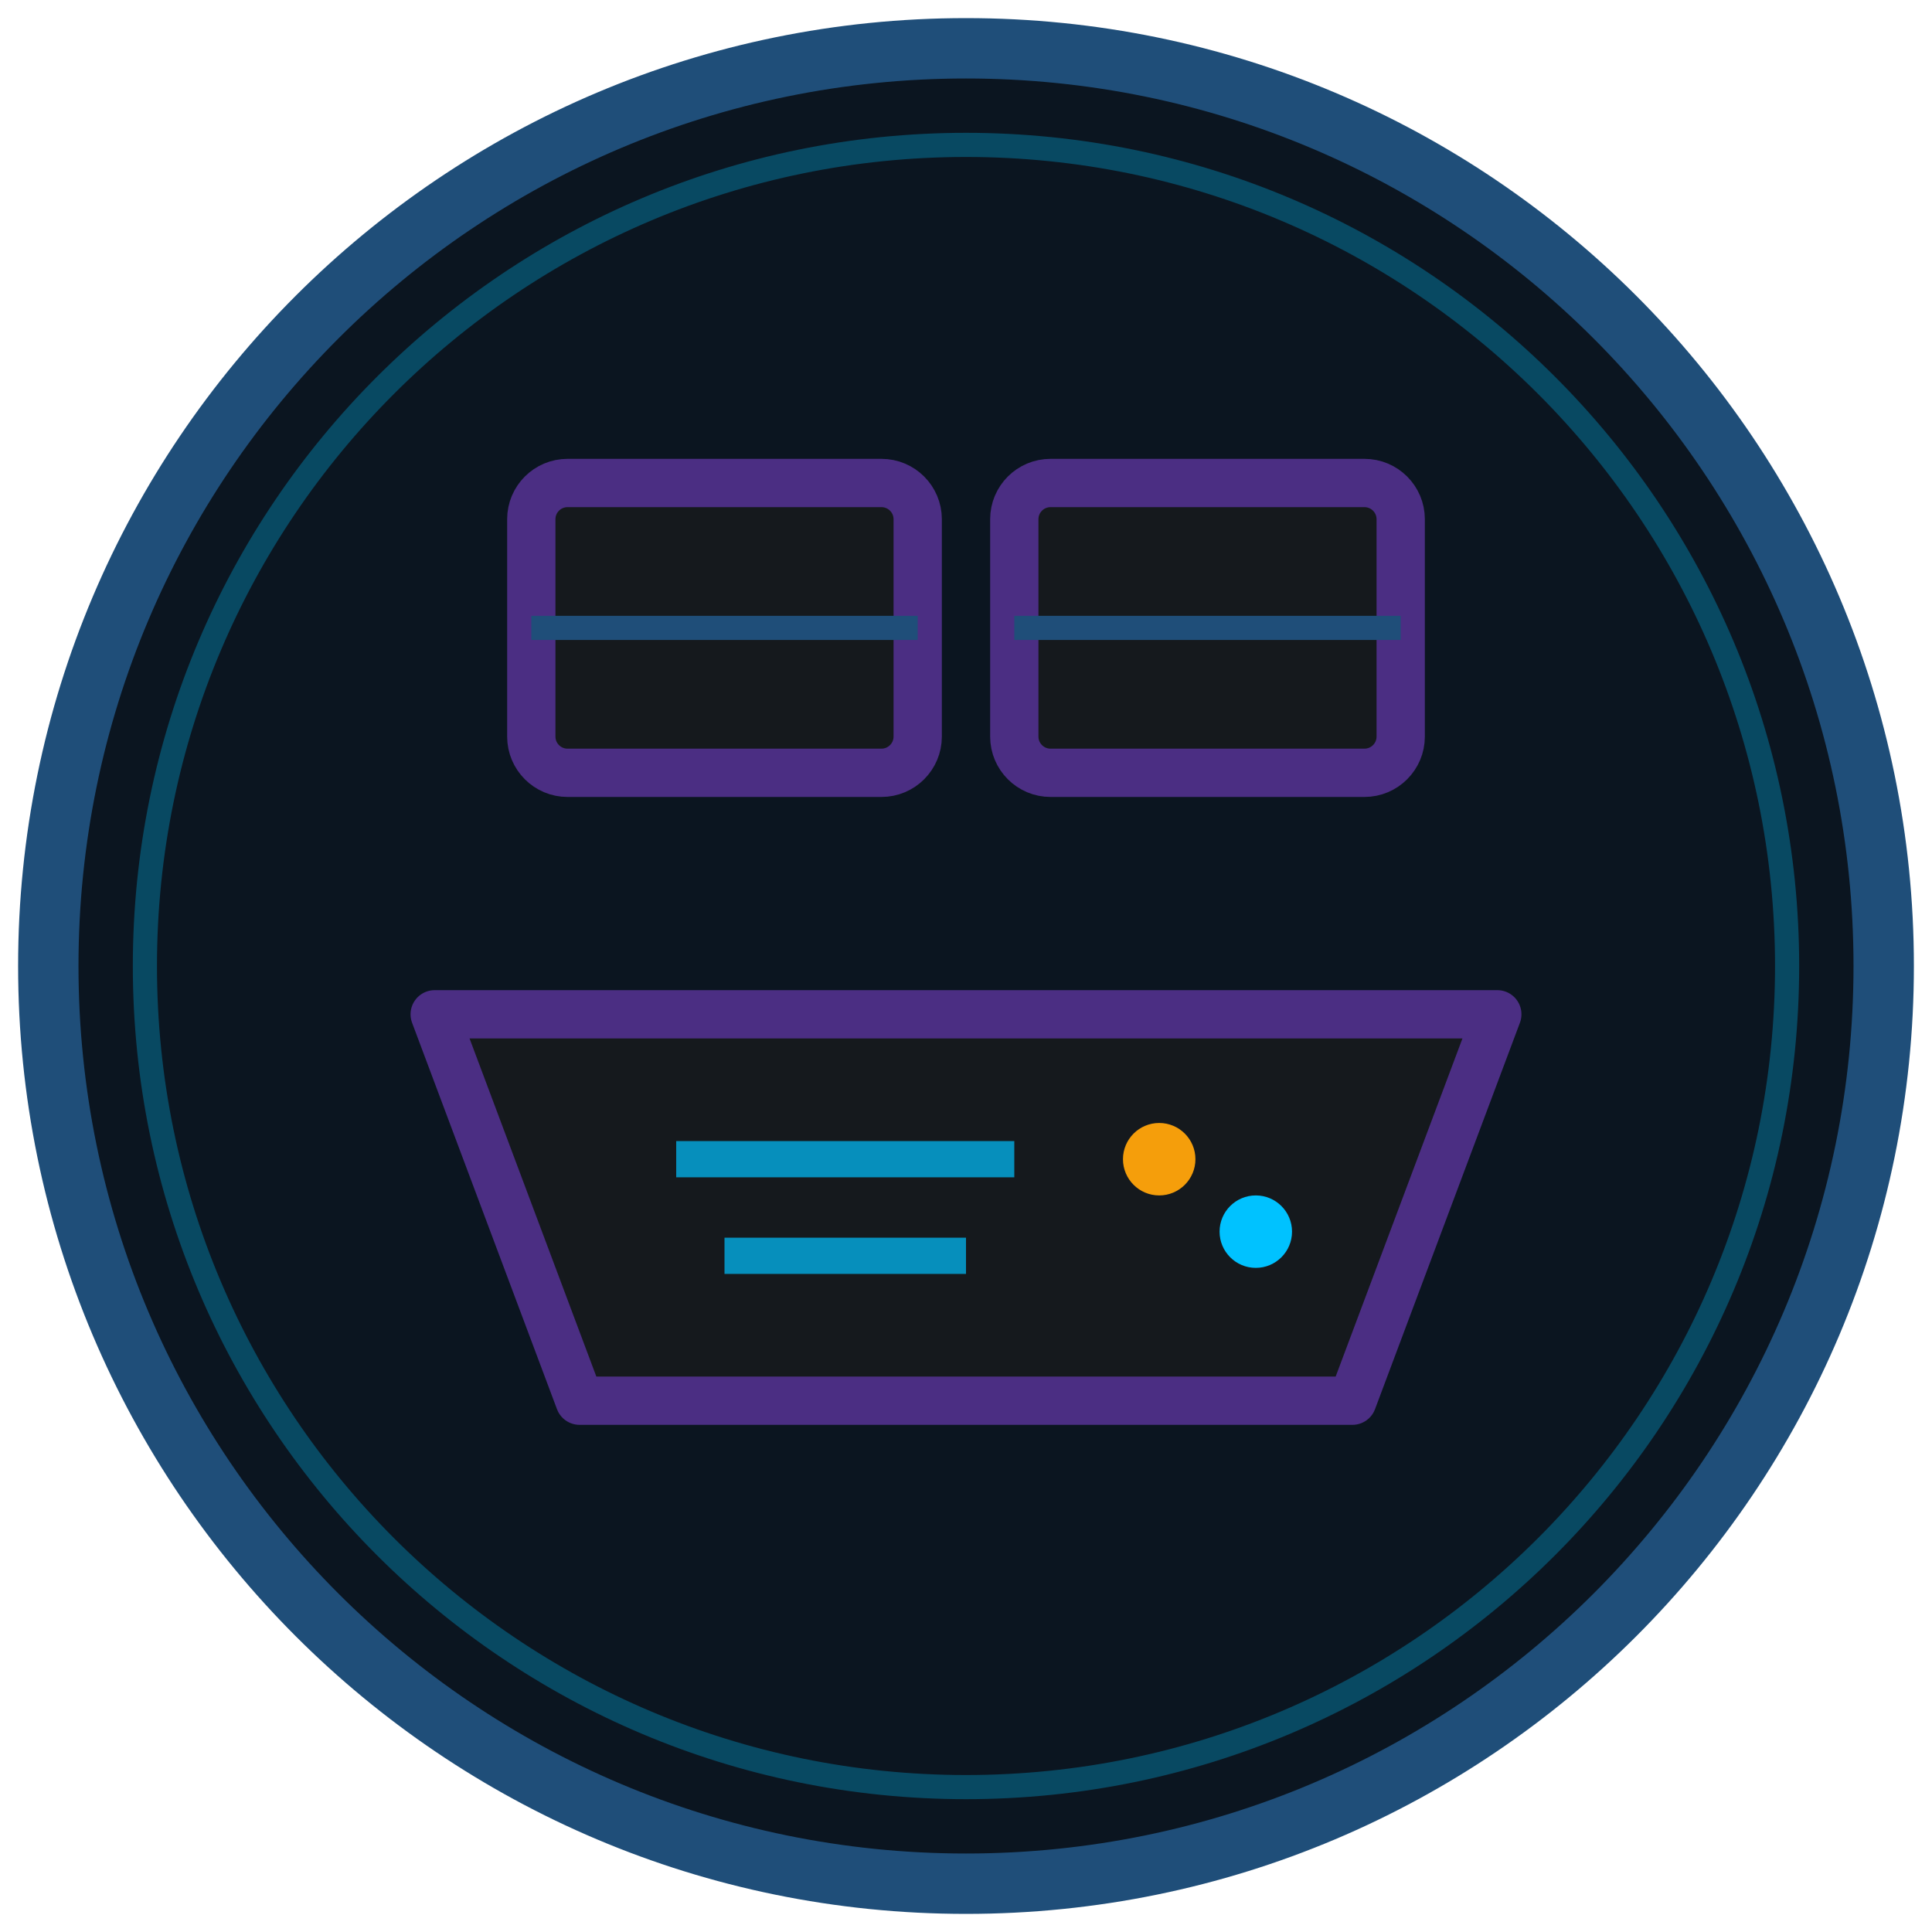
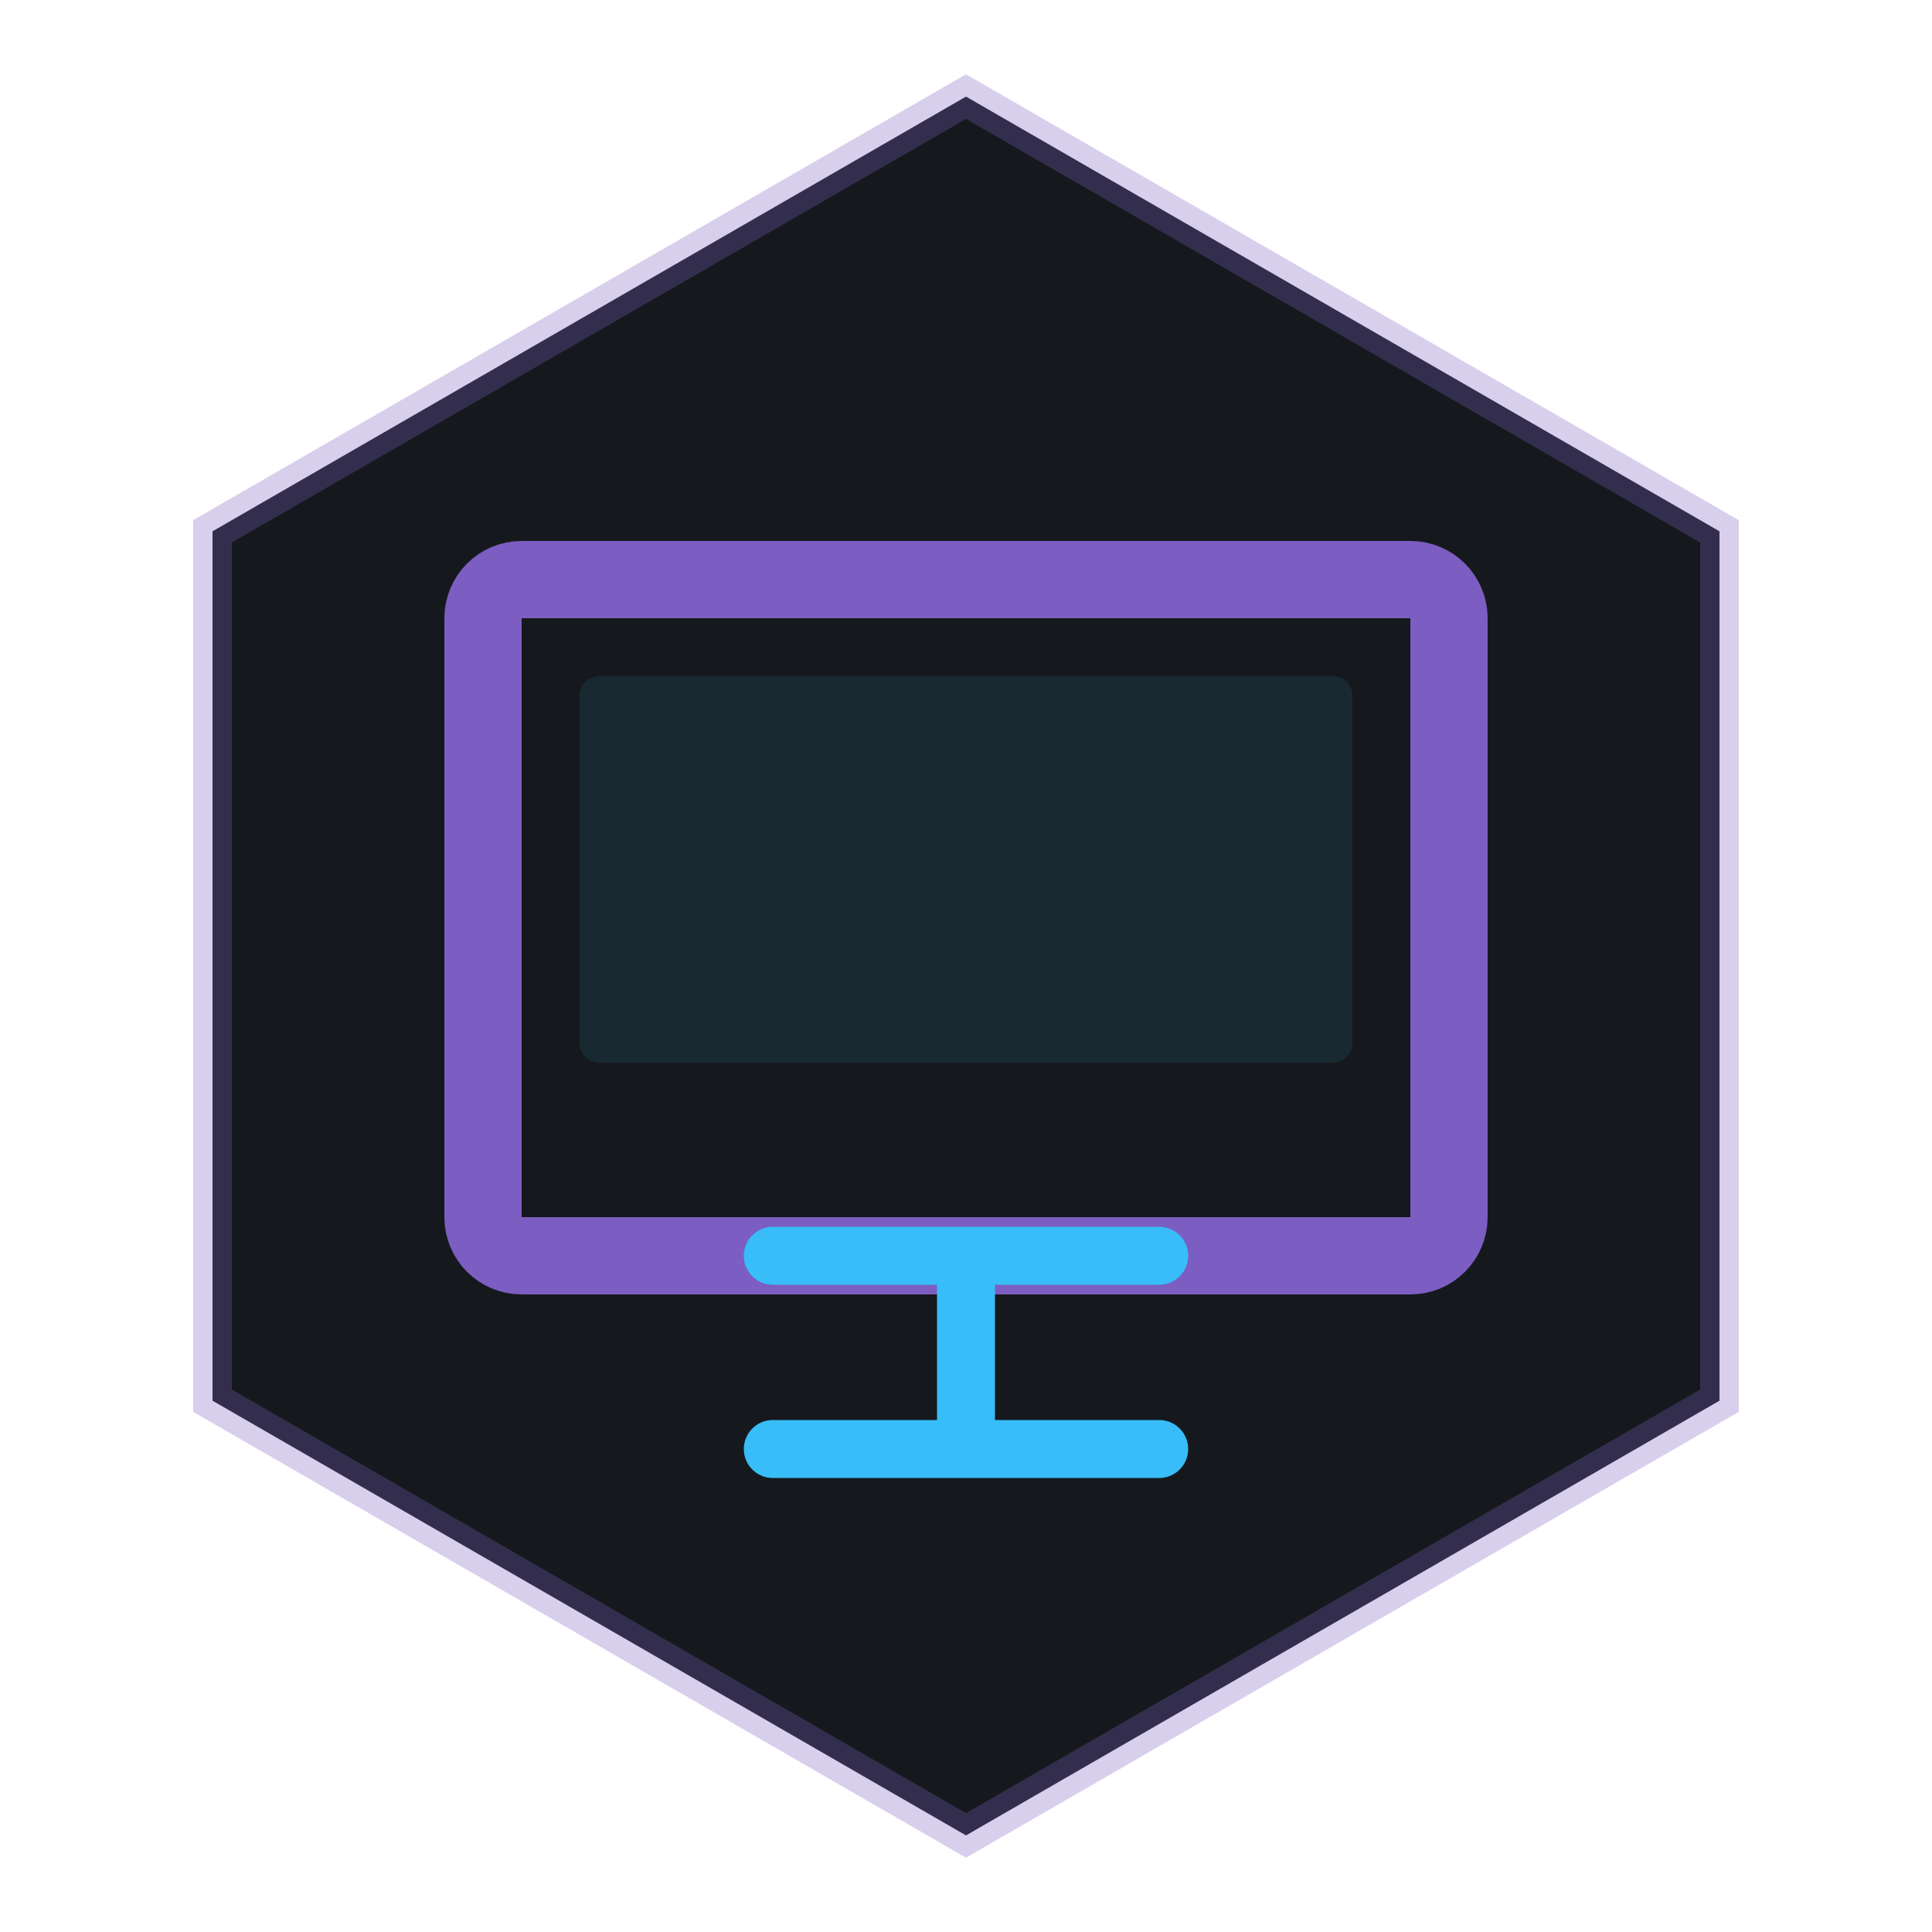
- <svg xmlns="http://www.w3.org/2000/svg" viewBox="0 0 80 80" fill="none">
-   <circle cx="40" cy="40" r="38" stroke="#1F4E79" stroke-width="2.5" fill="#0B1520" />
-   <circle cx="40" cy="40" r="34" stroke="#00C2FF" stroke-width="1" fill="none" opacity="0.3" />
-   <rect x="22" y="20" width="16" height="12" rx="1.5" stroke="#4B2E83" stroke-width="2" fill="#15191D" />
-   <line x1="22" y1="26" x2="38" y2="26" stroke="#1F4E79" stroke-width="1" />
-   <rect x="42" y="20" width="16" height="12" rx="1.5" stroke="#4B2E83" stroke-width="2" fill="#15191D" />
-   <line x1="42" y1="26" x2="58" y2="26" stroke="#1F4E79" stroke-width="1" />
-   <path d="M18 42 L62 42 L56 58 L24 58 Z" stroke="#4B2E83" stroke-width="2" fill="#15191D" stroke-linejoin="round" />
-   <line x1="28" y1="48" x2="42" y2="48" stroke="#00C2FF" stroke-width="1.5" opacity="0.7" />
-   <line x1="30" y1="52" x2="40" y2="52" stroke="#00C2FF" stroke-width="1.5" opacity="0.7" />
-   <circle cx="48" cy="48" r="1.5" fill="#F59E0B" />
-   <circle cx="52" cy="51" r="1.5" fill="#00C2FF" />
+ <svg xmlns="http://www.w3.org/2000/svg" viewBox="0 0 100 100" fill="none">
+   <path d="M50 5 L89 27.5 L89 72.5 L50 95 L11 72.5 L11 27.5 Z" fill="#15191D" stroke="#7C5DC2" stroke-width="2" stroke-opacity="0.3" />
+   <rect x="25" y="30" width="50" height="35" rx="2" stroke="#7C5DC2" stroke-width="4" />
+   <rect x="30" y="35" width="40" height="20" rx="1" fill="#38BDF8" fill-opacity="0.1" />
+   <path d="M40 65 L60 65 M50 65 L50 75 M40 75 L60 75" stroke="#38BDF8" stroke-width="3" stroke-linecap="round" />
</svg>
